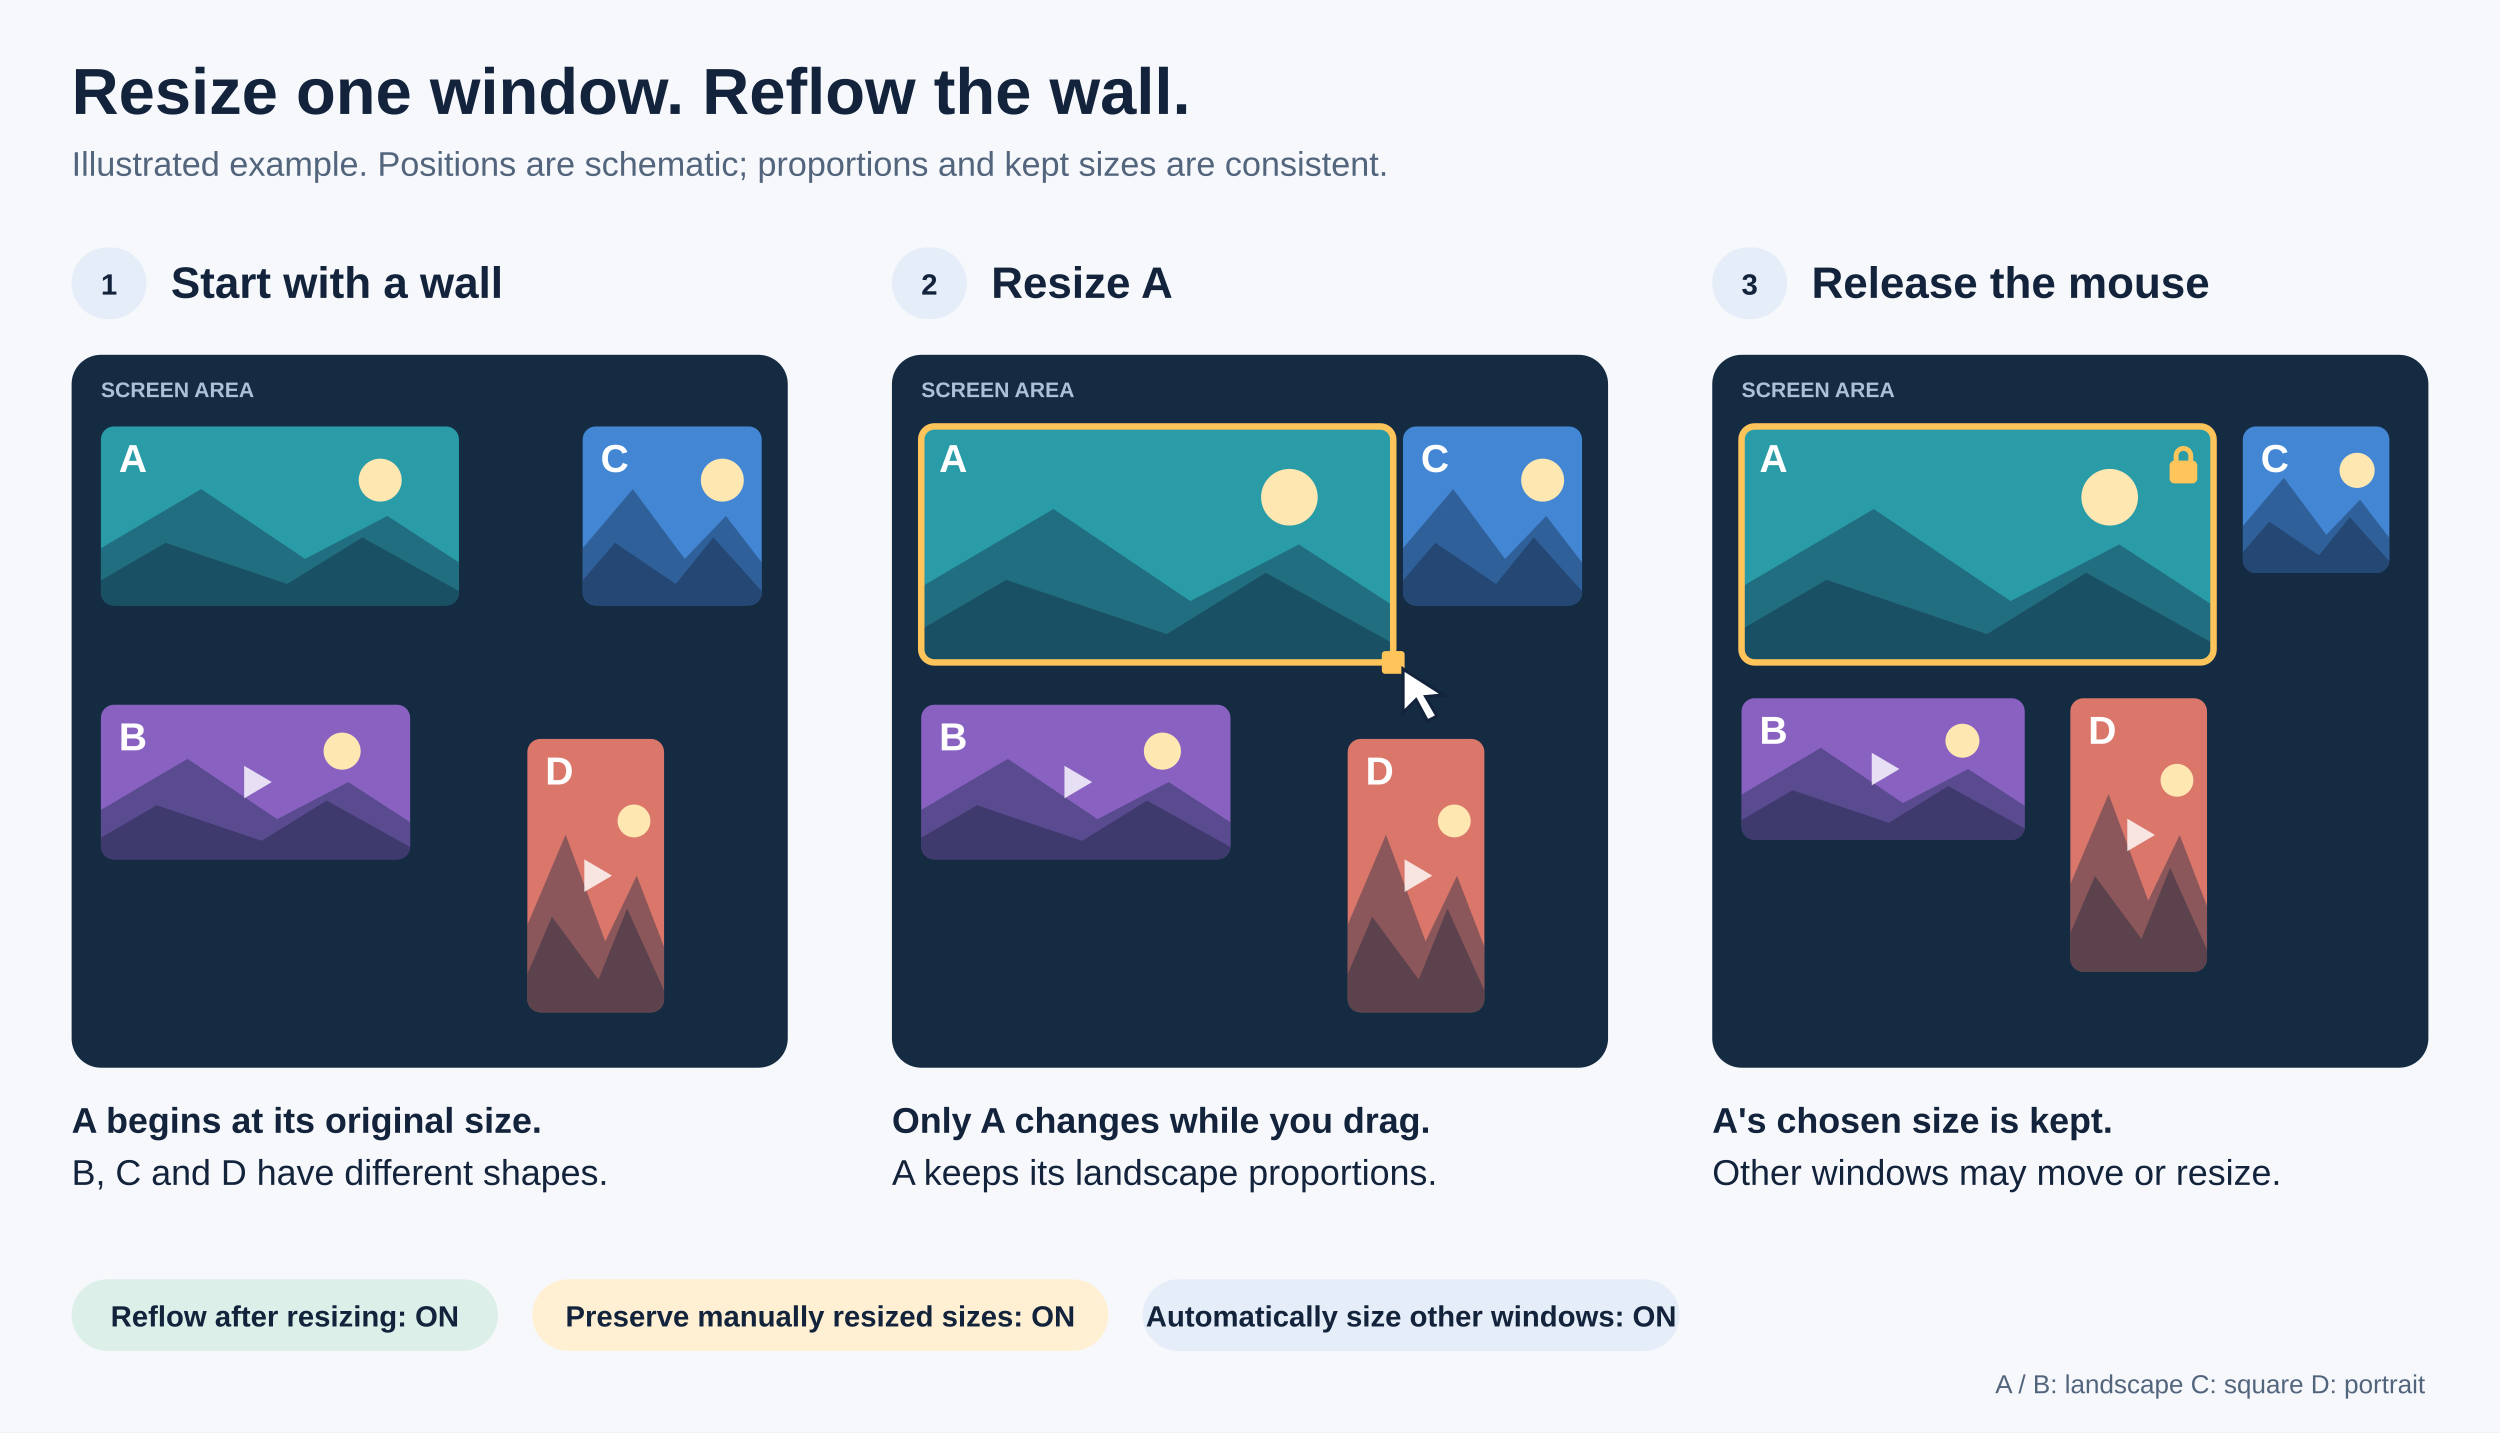
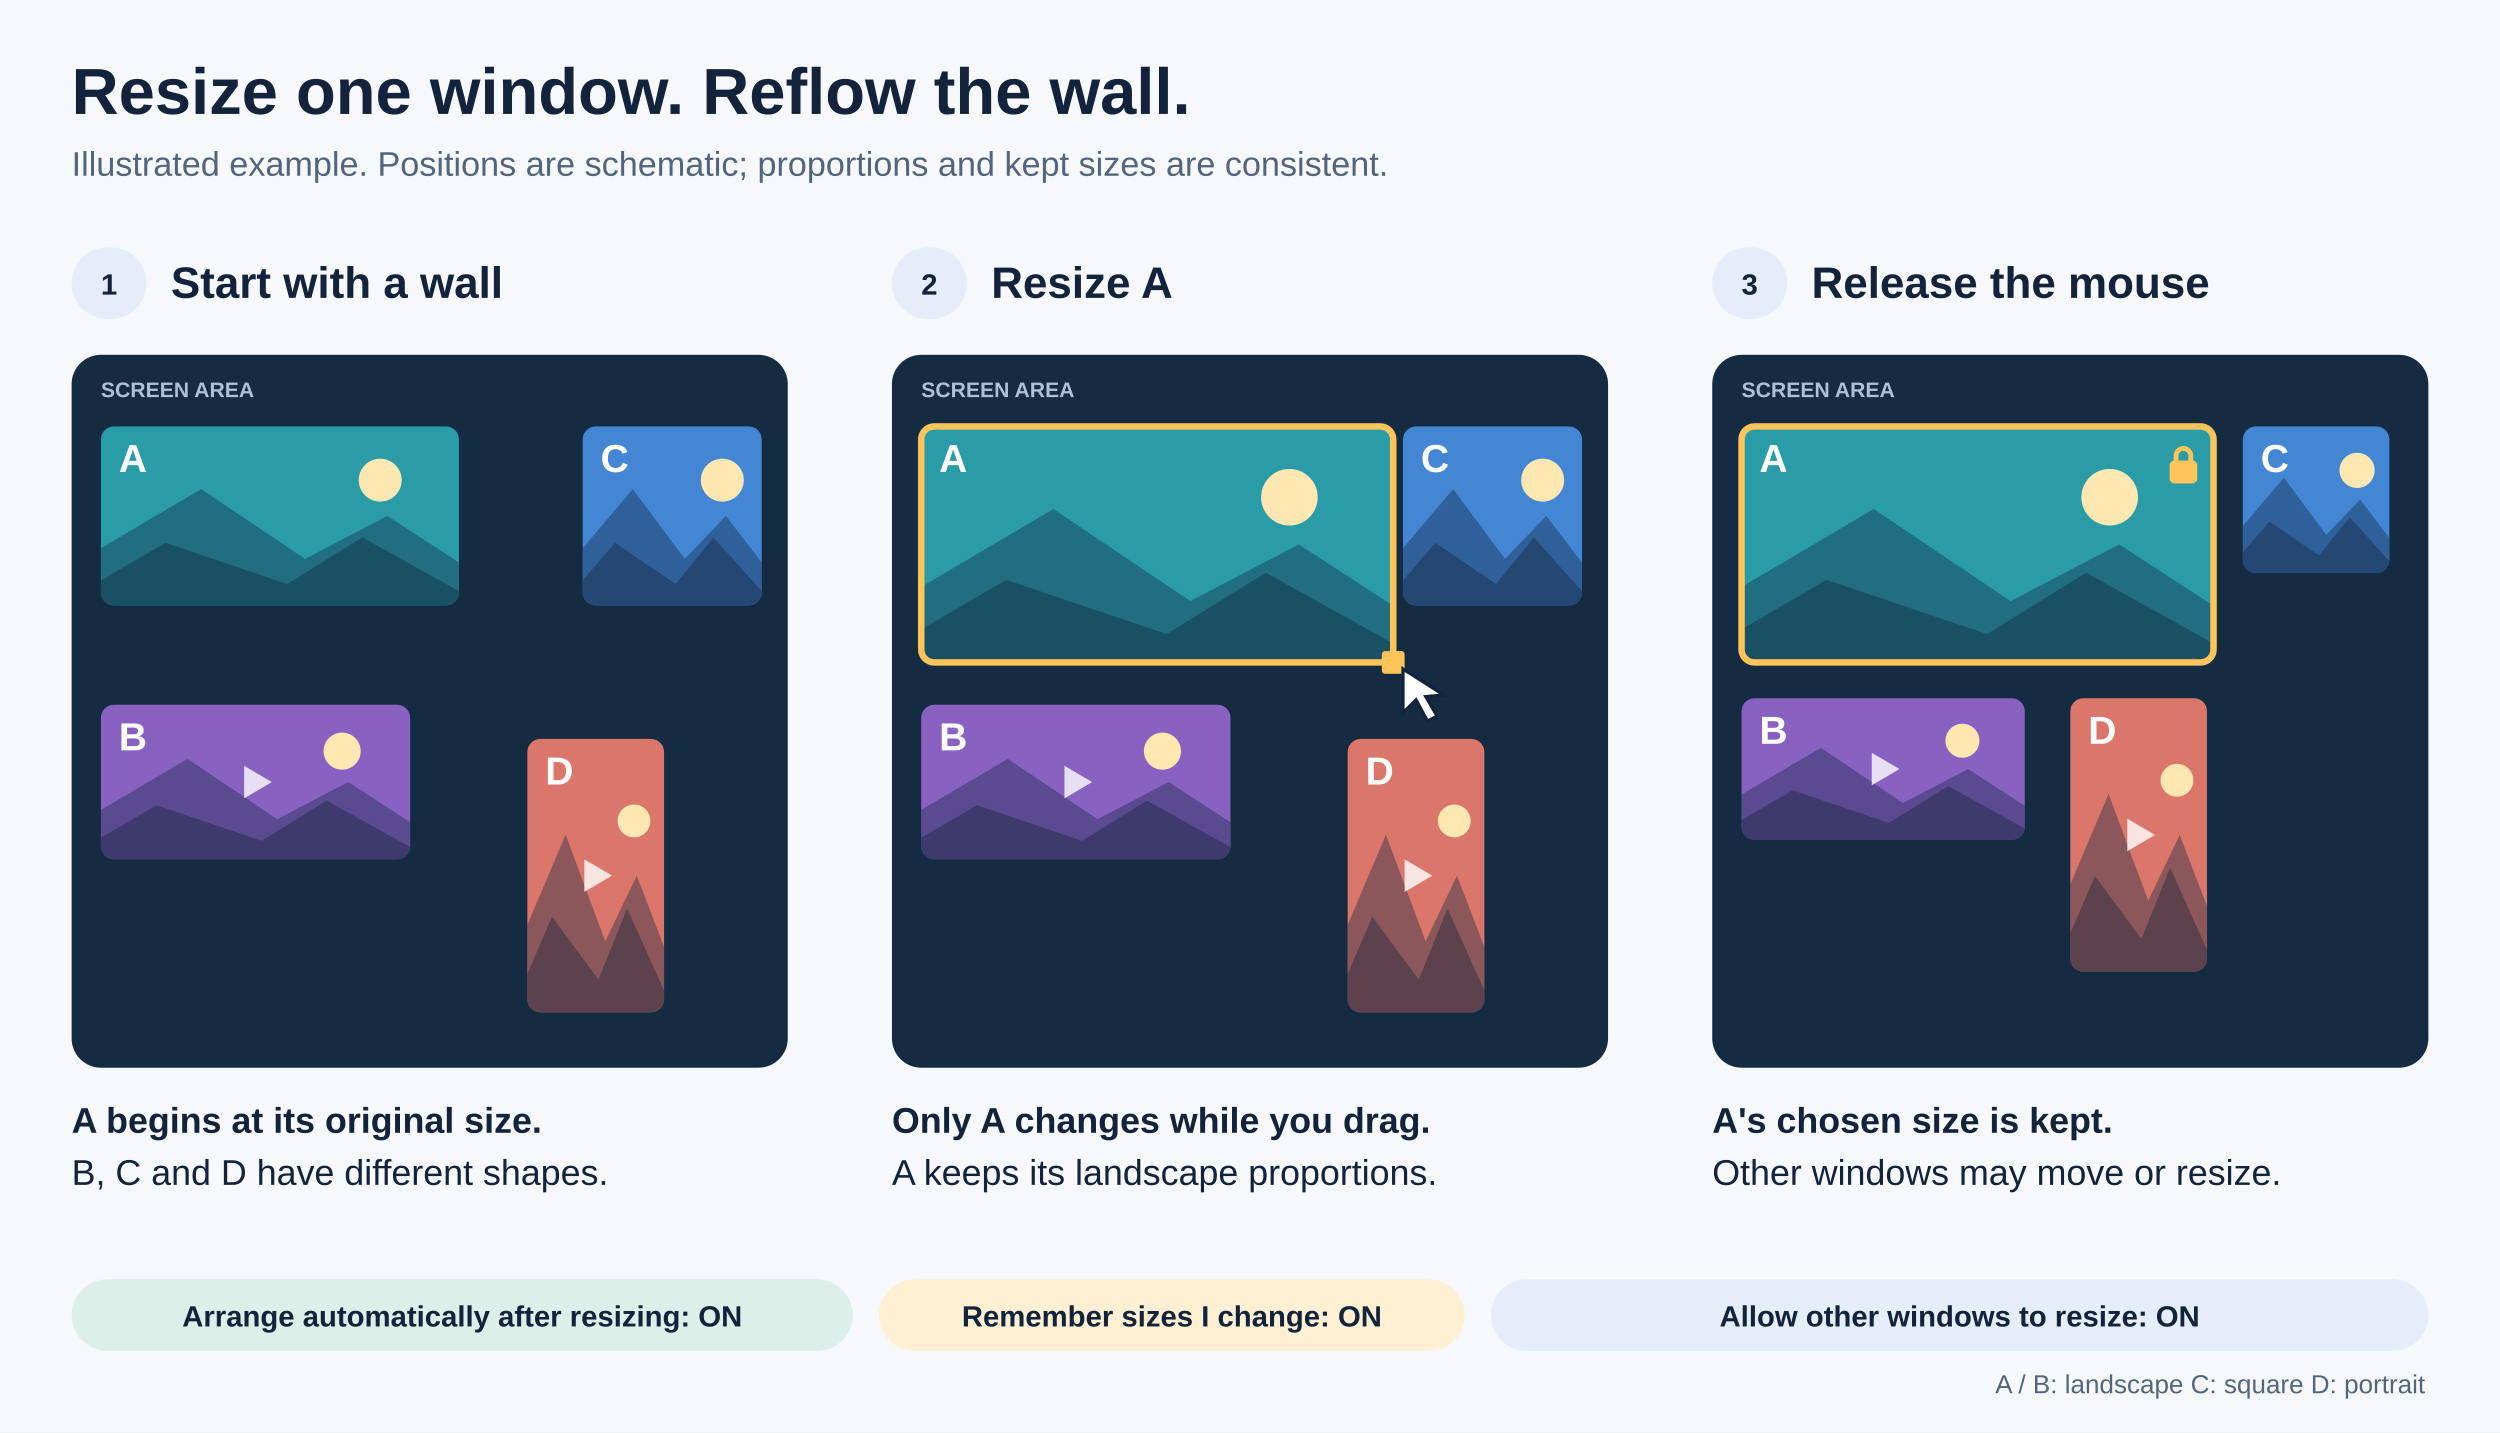
<svg xmlns="http://www.w3.org/2000/svg" width="1536" height="880" viewBox="0 0 1536 880">
  <rect width="1536" height="880" fill="#f6f8fc" />
  <text x="44" y="70" font-family="Arial" font-size="40" font-weight="700" fill="#12233b" text-anchor="start">Resize one window. Reflow the wall.</text>
  <text x="44" y="108" font-family="Arial" font-size="21" font-weight="400" fill="#52657d" text-anchor="start">Illustrated example. Positions are schematic; proportions and kept sizes are consistent.</text>
  <rect x="44" y="152" width="46" height="44" rx="22" fill="#e4edf8" />
  <text x="67.0" y="181" font-family="Arial" font-size="18" font-weight="700" fill="#12233b" text-anchor="middle">1</text>
  <text x="105" y="183" font-family="Arial" font-size="27" font-weight="700" fill="#12233b" text-anchor="start">Start with a wall</text>
  <rect x="44" y="218" width="440" height="438" rx="18" fill="#152b42" />
  <text x="62" y="244" font-family="Arial" font-size="13" font-weight="700" fill="#acc0d6" text-anchor="start">SCREEN AREA</text>
  <defs>
    <clipPath id="media1">
      <rect x="62" y="262" width="220" height="110" rx="8" />
    </clipPath>
  </defs>
  <g clip-path="url(#media1)">
    <rect x="62" y="262" width="220" height="110" rx="8" fill="#299ca8" />
    <circle cx="233.6" cy="295.0" r="13.2" fill="#ffe7b1" />
    <path d="M62,372 L62,336.8 L123.6,300.5 L187.4,343.4 L238.0,317.0 L282,345.6 L282,372 Z" fill="#142944" fill-opacity=".4" />
    <path d="M62,372 L62,356.6 L101.6,333.5 L176.4,358.8 L222.6,330.2 L282,363.2 L282,372 Z" fill="#102137" fill-opacity=".38" />
  </g>
  <text x="73" y="290" font-family="Arial" font-size="24" font-weight="700" fill="#ffffff" text-anchor="start">A</text>
  <defs>
    <clipPath id="media2">
      <rect x="62" y="433" width="190" height="95" rx="8" />
    </clipPath>
  </defs>
  <g clip-path="url(#media2)">
    <rect x="62" y="433" width="190" height="95" rx="8" fill="#8861c1" />
    <circle cx="210.2" cy="461.5" r="11.4" fill="#ffe7b1" />
    <path d="M62,528 L62,497.6 L115.2,466.25 L170.3,503.3 L214.0,480.5 L252,505.2 L252,528 Z" fill="#142944" fill-opacity=".4" />
    <path d="M62,528 L62,514.7 L96.2,494.75 L160.8,516.6 L200.7,491.9 L252,520.4 L252,528 Z" fill="#102137" fill-opacity=".38" />
  </g>
  <text x="73" y="461" font-family="Arial" font-size="24" font-weight="700" fill="#ffffff" text-anchor="start">B</text>
  <path d="M150.0,470.5 L167.0,480.5 L150.0,490.5 Z" fill="#ffffff" fill-opacity=".8" />
  <defs>
    <clipPath id="media3">
      <rect x="358" y="262" width="110" height="110" rx="8" />
    </clipPath>
  </defs>
  <g clip-path="url(#media3)">
    <rect x="358" y="262" width="110" height="110" rx="8" fill="#4386d4" />
    <circle cx="443.8" cy="295.0" r="13.2" fill="#ffe7b1" />
    <path d="M358,372 L358,336.8 L388.8,300.5 L420.7,343.4 L446.0,317.0 L468,345.6 L468,372 Z" fill="#142944" fill-opacity=".4" />
    <path d="M358,372 L358,356.6 L377.8,333.5 L415.2,358.8 L438.3,330.2 L468,363.2 L468,372 Z" fill="#102137" fill-opacity=".38" />
  </g>
  <text x="369" y="290" font-family="Arial" font-size="24" font-weight="700" fill="#ffffff" text-anchor="start">C</text>
  <defs>
    <clipPath id="media4">
      <rect x="324" y="454" width="84" height="168" rx="8" />
    </clipPath>
  </defs>
  <g clip-path="url(#media4)">
    <rect x="324" y="454" width="84" height="168" rx="8" fill="#db776a" />
    <circle cx="389.52" cy="504.4" r="10.08" fill="#ffe7b1" />
    <path d="M324,622 L324,568.24 L347.52,512.8 L371.88,578.32 L391.2,538.0 L408,581.68 L408,622 Z" fill="#142944" fill-opacity=".4" />
    <path d="M324,622 L324,598.48 L339.12,563.2 L367.68,601.84 L385.32,558.16 L408,608.56 L408,622 Z" fill="#102137" fill-opacity=".38" />
  </g>
  <text x="335" y="482" font-family="Arial" font-size="24" font-weight="700" fill="#ffffff" text-anchor="start">D</text>
  <path d="M359.0,528.0 L376.0,538.0 L359.0,548.0 Z" fill="#ffffff" fill-opacity=".8" />
  <text x="44" y="696" font-family="Arial" font-size="22" font-weight="700" fill="#12233b" text-anchor="start">A begins at its original size.</text>
  <text x="44" y="728" font-family="Arial" font-size="22" font-weight="400" fill="#12233b" text-anchor="start">B, C and D have different shapes.</text>
  <rect x="548" y="152" width="46" height="44" rx="22" fill="#e4edf8" />
  <text x="571.0" y="181" font-family="Arial" font-size="18" font-weight="700" fill="#12233b" text-anchor="middle">2</text>
  <text x="609" y="183" font-family="Arial" font-size="27" font-weight="700" fill="#12233b" text-anchor="start">Resize A</text>
  <rect x="548" y="218" width="440" height="438" rx="18" fill="#152b42" />
  <text x="566" y="244" font-family="Arial" font-size="13" font-weight="700" fill="#acc0d6" text-anchor="start">SCREEN AREA</text>
  <defs>
    <clipPath id="media5">
      <rect x="566" y="262" width="290" height="145" rx="8" />
    </clipPath>
  </defs>
  <g clip-path="url(#media5)">
    <rect x="566" y="262" width="290" height="145" rx="8" fill="#299ca8" />
    <circle cx="792.2" cy="305.5" r="17.4" fill="#ffe7b1" />
    <path d="M566,407 L566,360.6 L647.2,312.75 L731.3,369.3 L798.0,334.5 L856,372.2 L856,407 Z" fill="#142944" fill-opacity=".4" />
    <path d="M566,407 L566,386.7 L618.2,356.25 L716.8,389.6 L777.7,351.9 L856,395.4 L856,407 Z" fill="#102137" fill-opacity=".38" />
  </g>
  <text x="577" y="290" font-family="Arial" font-size="24" font-weight="700" fill="#ffffff" text-anchor="start">A</text>
  <rect x="566" y="262" width="290" height="145" rx="8" fill="none" stroke="#ffc45a" stroke-width="4" />
  <rect x="849" y="400" width="14" height="14" rx="2" fill="#ffc45a" />
  <path d="M862,411 l0,27 l8,-8 l7,13 l6,-3 l-7,-12 l11,-1 Z" fill="#ffffff" stroke="#12233b" stroke-width="2" />
  <defs>
    <clipPath id="media6">
      <rect x="566" y="433" width="190" height="95" rx="8" />
    </clipPath>
  </defs>
  <g clip-path="url(#media6)">
    <rect x="566" y="433" width="190" height="95" rx="8" fill="#8861c1" />
    <circle cx="714.2" cy="461.5" r="11.4" fill="#ffe7b1" />
    <path d="M566,528 L566,497.6 L619.2,466.25 L674.3,503.3 L718.0,480.5 L756,505.2 L756,528 Z" fill="#142944" fill-opacity=".4" />
    <path d="M566,528 L566,514.7 L600.2,494.75 L664.8,516.6 L704.7,491.9 L756,520.4 L756,528 Z" fill="#102137" fill-opacity=".38" />
  </g>
  <text x="577" y="461" font-family="Arial" font-size="24" font-weight="700" fill="#ffffff" text-anchor="start">B</text>
  <path d="M654.0,470.5 L671.0,480.5 L654.0,490.5 Z" fill="#ffffff" fill-opacity=".8" />
  <defs>
    <clipPath id="media7">
      <rect x="862" y="262" width="110" height="110" rx="8" />
    </clipPath>
  </defs>
  <g clip-path="url(#media7)">
    <rect x="862" y="262" width="110" height="110" rx="8" fill="#4386d4" />
    <circle cx="947.8" cy="295.0" r="13.2" fill="#ffe7b1" />
    <path d="M862,372 L862,336.8 L892.8,300.5 L924.7,343.4 L950.0,317.0 L972,345.6 L972,372 Z" fill="#142944" fill-opacity=".4" />
    <path d="M862,372 L862,356.6 L881.8,333.5 L919.2,358.8 L942.3,330.2 L972,363.2 L972,372 Z" fill="#102137" fill-opacity=".38" />
  </g>
  <text x="873" y="290" font-family="Arial" font-size="24" font-weight="700" fill="#ffffff" text-anchor="start">C</text>
  <defs>
    <clipPath id="media8">
      <rect x="828" y="454" width="84" height="168" rx="8" />
    </clipPath>
  </defs>
  <g clip-path="url(#media8)">
    <rect x="828" y="454" width="84" height="168" rx="8" fill="#db776a" />
    <circle cx="893.52" cy="504.4" r="10.08" fill="#ffe7b1" />
    <path d="M828,622 L828,568.24 L851.52,512.8 L875.88,578.32 L895.2,538.0 L912,581.68 L912,622 Z" fill="#142944" fill-opacity=".4" />
    <path d="M828,622 L828,598.48 L843.12,563.2 L871.68,601.84 L889.32,558.16 L912,608.56 L912,622 Z" fill="#102137" fill-opacity=".38" />
  </g>
  <text x="839" y="482" font-family="Arial" font-size="24" font-weight="700" fill="#ffffff" text-anchor="start">D</text>
  <path d="M863.0,528.0 L880.0,538.0 L863.0,548.0 Z" fill="#ffffff" fill-opacity=".8" />
  <text x="548" y="696" font-family="Arial" font-size="22" font-weight="700" fill="#12233b" text-anchor="start">Only A changes while you drag.</text>
  <text x="548" y="728" font-family="Arial" font-size="22" font-weight="400" fill="#12233b" text-anchor="start">A keeps its landscape proportions.</text>
  <rect x="1052" y="152" width="46" height="44" rx="22" fill="#e4edf8" />
  <text x="1075.0" y="181" font-family="Arial" font-size="18" font-weight="700" fill="#12233b" text-anchor="middle">3</text>
  <text x="1113" y="183" font-family="Arial" font-size="27" font-weight="700" fill="#12233b" text-anchor="start">Release the mouse</text>
  <rect x="1052" y="218" width="440" height="438" rx="18" fill="#152b42" />
  <text x="1070" y="244" font-family="Arial" font-size="13" font-weight="700" fill="#acc0d6" text-anchor="start">SCREEN AREA</text>
  <defs>
    <clipPath id="media9">
      <rect x="1070" y="262" width="290" height="145" rx="8" />
    </clipPath>
  </defs>
  <g clip-path="url(#media9)">
    <rect x="1070" y="262" width="290" height="145" rx="8" fill="#299ca8" />
    <circle cx="1296.2" cy="305.5" r="17.4" fill="#ffe7b1" />
    <path d="M1070,407 L1070,360.6 L1151.2,312.75 L1235.3,369.3 L1302.0,334.5 L1360,372.2 L1360,407 Z" fill="#142944" fill-opacity=".4" />
    <path d="M1070,407 L1070,386.7 L1122.2,356.25 L1220.8,389.6 L1281.7,351.9 L1360,395.4 L1360,407 Z" fill="#102137" fill-opacity=".38" />
  </g>
  <text x="1081" y="290" font-family="Arial" font-size="24" font-weight="700" fill="#ffffff" text-anchor="start">A</text>
  <rect x="1070" y="262" width="290" height="145" rx="8" fill="none" stroke="#ffc45a" stroke-width="4" />
  <rect x="1333" y="283" width="17" height="14" rx="3" fill="#ffc45a" />
  <path d="M1337,284 V280 A4.5,4.5 0 0 1 1346,280 V284" fill="none" stroke="#ffc45a" stroke-width="3" />
  <defs>
    <clipPath id="media10">
      <rect x="1070" y="429" width="174" height="87" rx="8" />
    </clipPath>
  </defs>
  <g clip-path="url(#media10)">
    <rect x="1070" y="429" width="174" height="87" rx="8" fill="#8861c1" />
    <circle cx="1205.72" cy="455.1" r="10.44" fill="#ffe7b1" />
    <path d="M1070,516 L1070,488.16 L1118.72,459.45 L1169.18,493.38 L1209.2,472.5 L1244,495.12 L1244,516 Z" fill="#142944" fill-opacity=".4" />
    <path d="M1070,516 L1070,503.82 L1101.32,485.55 L1160.48,505.56 L1197.02,482.94 L1244,509.04 L1244,516 Z" fill="#102137" fill-opacity=".38" />
  </g>
  <text x="1081" y="457" font-family="Arial" font-size="24" font-weight="700" fill="#ffffff" text-anchor="start">B</text>
  <path d="M1150.0,462.5 L1167.0,472.5 L1150.0,482.5 Z" fill="#ffffff" fill-opacity=".8" />
  <defs>
    <clipPath id="media11">
      <rect x="1378" y="262" width="90" height="90" rx="8" />
    </clipPath>
  </defs>
  <g clip-path="url(#media11)">
    <rect x="1378" y="262" width="90" height="90" rx="8" fill="#4386d4" />
    <circle cx="1448.2" cy="289.0" r="10.8" fill="#ffe7b1" />
    <path d="M1378,352 L1378,323.2 L1403.2,293.5 L1429.3,328.6 L1450.0,307.0 L1468,330.4 L1468,352 Z" fill="#142944" fill-opacity=".4" />
    <path d="M1378,352 L1378,339.4 L1394.2,320.5 L1424.8,341.2 L1443.7,317.8 L1468,344.8 L1468,352 Z" fill="#102137" fill-opacity=".38" />
  </g>
  <text x="1389" y="290" font-family="Arial" font-size="24" font-weight="700" fill="#ffffff" text-anchor="start">C</text>
  <defs>
    <clipPath id="media12">
      <rect x="1272" y="429" width="84" height="168" rx="8" />
    </clipPath>
  </defs>
  <g clip-path="url(#media12)">
    <rect x="1272" y="429" width="84" height="168" rx="8" fill="#db776a" />
    <circle cx="1337.52" cy="479.4" r="10.08" fill="#ffe7b1" />
    <path d="M1272,597 L1272,543.24 L1295.52,487.8 L1319.88,553.32 L1339.2,513.0 L1356,556.68 L1356,597 Z" fill="#142944" fill-opacity=".4" />
    <path d="M1272,597 L1272,573.48 L1287.12,538.2 L1315.68,576.84 L1333.32,533.16 L1356,583.56 L1356,597 Z" fill="#102137" fill-opacity=".38" />
  </g>
  <text x="1283" y="457" font-family="Arial" font-size="24" font-weight="700" fill="#ffffff" text-anchor="start">D</text>
  <path d="M1307.0,503.0 L1324.0,513.0 L1307.0,523.0 Z" fill="#ffffff" fill-opacity=".8" />
  <text x="1052" y="696" font-family="Arial" font-size="22" font-weight="700" fill="#12233b" text-anchor="start">A's chosen size is kept.</text>
  <text x="1052" y="728" font-family="Arial" font-size="22" font-weight="400" fill="#12233b" text-anchor="start">Other windows may move or resize.</text>
-   <rect x="44" y="786" width="262" height="44" rx="22" fill="#ddefe9" />
-   <text x="175.0" y="815" font-family="Arial" font-size="18" font-weight="700" fill="#12233b" text-anchor="middle">Reflow after resizing: ON</text>
-   <rect x="327" y="786" width="354" height="44" rx="22" fill="#fff0d4" />
-   <text x="504.0" y="815" font-family="Arial" font-size="18" font-weight="700" fill="#12233b" text-anchor="middle">Preserve manually resized sizes: ON</text>
-   <rect x="702" y="786" width="330" height="44" rx="22" fill="#e4edf8" />
-   <text x="867.0" y="815" font-family="Arial" font-size="18" font-weight="700" fill="#12233b" text-anchor="middle">Automatically size other windows: ON</text>
+   <rect x="44" y="786" width="480" height="44" rx="22" fill="#ddefe9" />
+   <text x="284.0" y="815" font-family="Arial" font-size="18" font-weight="700" fill="#12233b" text-anchor="middle">Arrange automatically after resizing: ON</text>
+   <rect x="540" y="786" width="360" height="44" rx="22" fill="#fff0d4" />
+   <text x="720.0" y="815" font-family="Arial" font-size="18" font-weight="700" fill="#12233b" text-anchor="middle">Remember sizes I change: ON</text>
+   <rect x="916" y="786" width="576" height="44" rx="22" fill="#e4edf8" />
+   <text x="1204.0" y="815" font-family="Arial" font-size="18" font-weight="700" fill="#12233b" text-anchor="middle">Allow other windows to resize: ON</text>
  <text x="1490" y="856" font-family="Arial" font-size="16" font-weight="400" fill="#52657d" text-anchor="end">A / B: landscape    C: square    D: portrait</text>
</svg>
